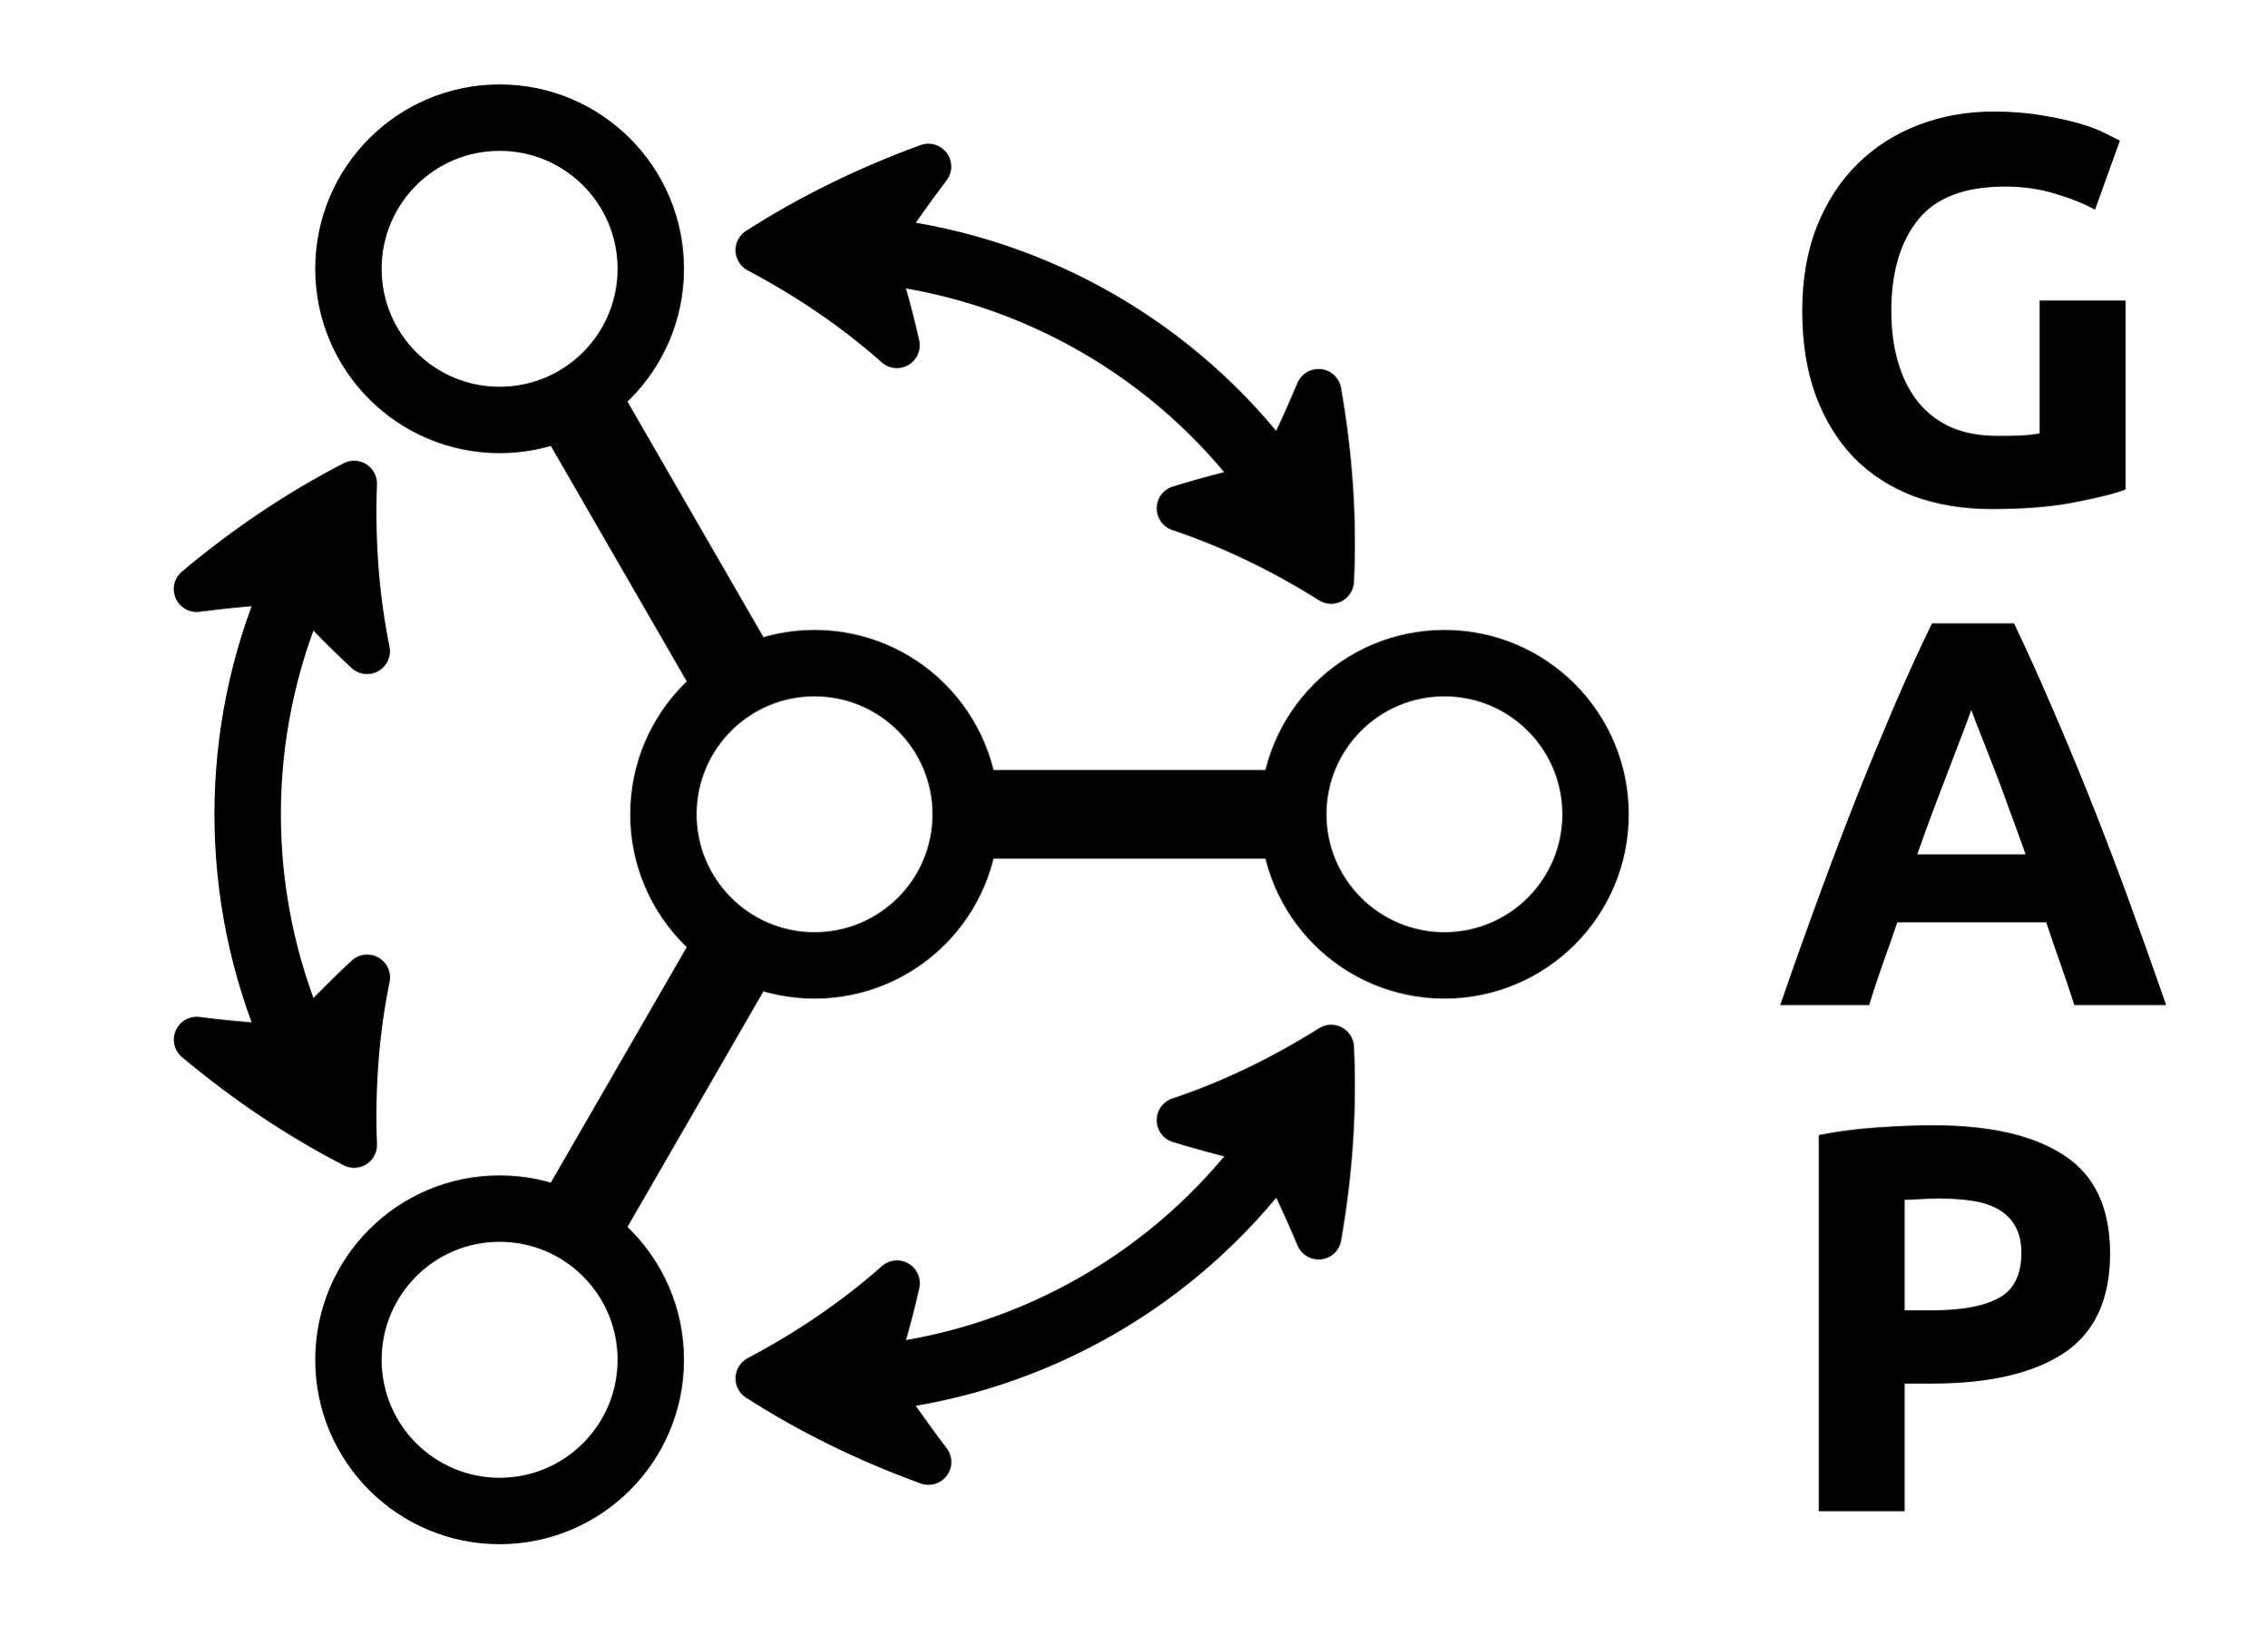
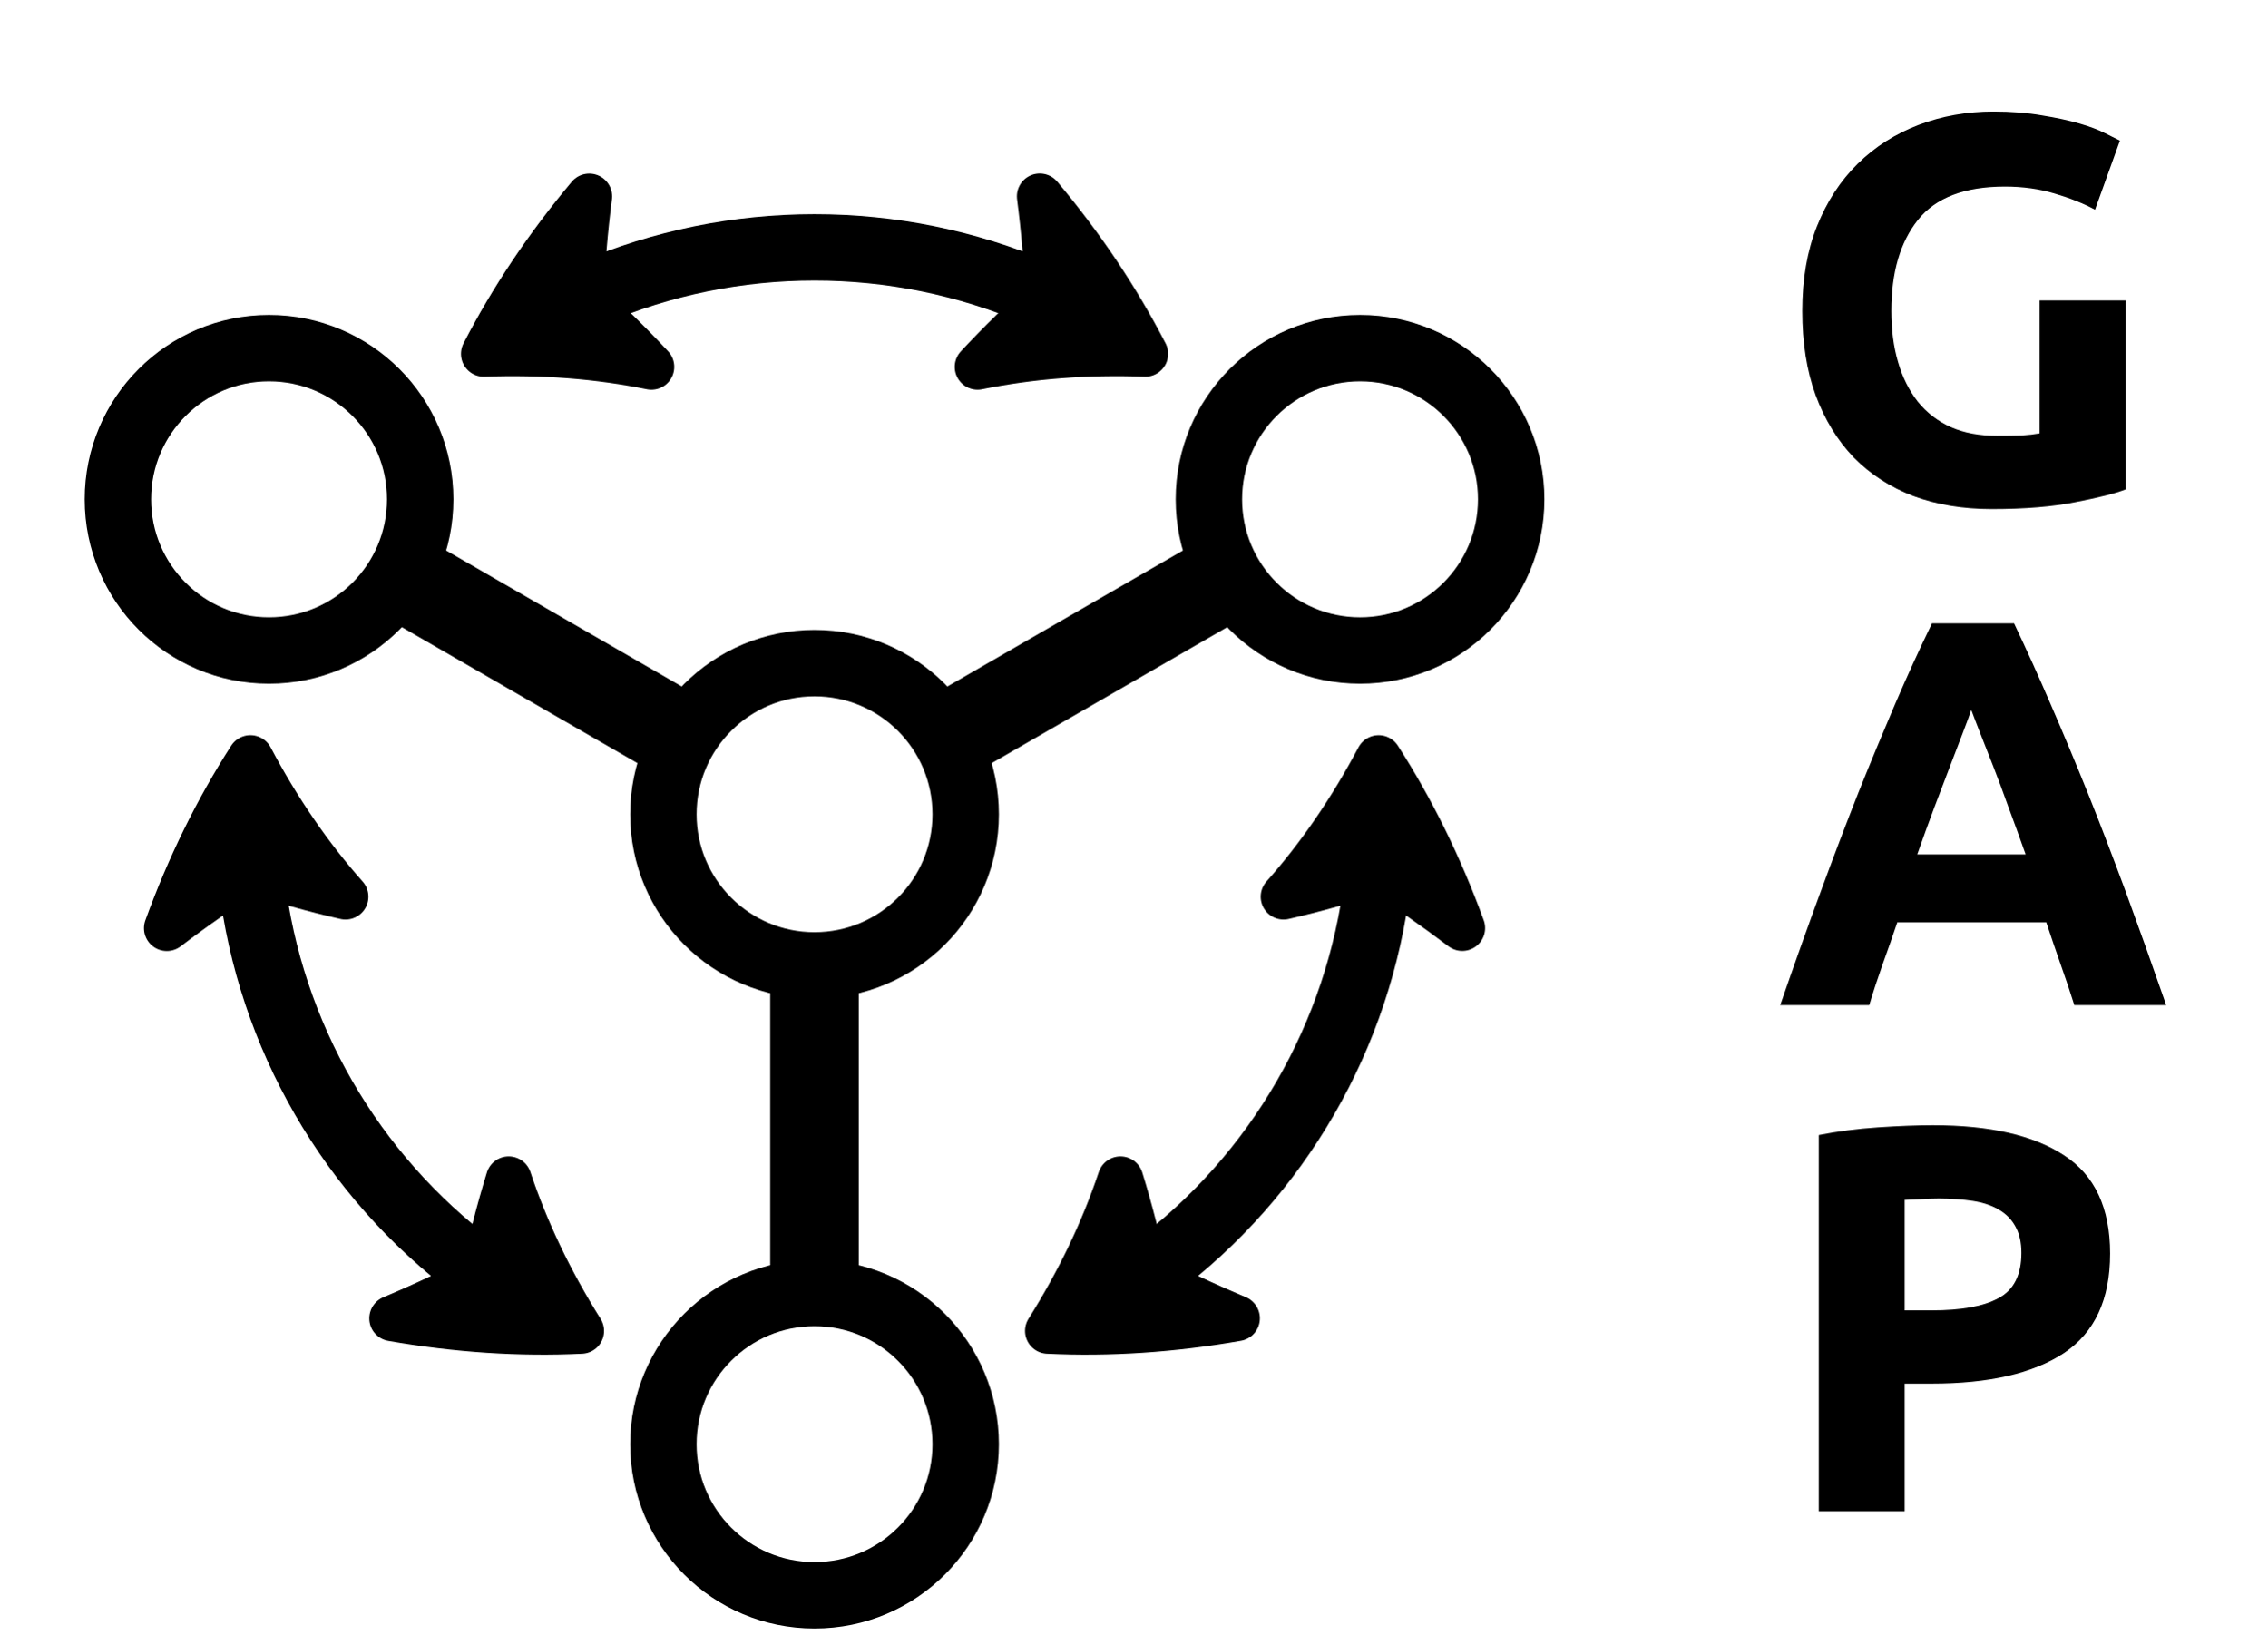
<svg xmlns="http://www.w3.org/2000/svg" xmlns:xlink="http://www.w3.org/1999/xlink" width="101.041pt" height="73.288pt" viewBox="0 0 101.041 73.288">
  <defs>
    <g>
      <g id="glyph-0-0">
        <path d="M 10.266 -14.062 C 8.473 -14.062 7.18 -13.566 6.391 -12.578 C 5.598 -11.586 5.203 -10.234 5.203 -8.516 C 5.203 -7.68 5.301 -6.926 5.5 -6.25 C 5.695 -5.57 5.988 -4.984 6.375 -4.484 C 6.77 -3.992 7.258 -3.613 7.844 -3.344 C 8.438 -3.082 9.129 -2.953 9.922 -2.953 C 10.348 -2.953 10.711 -2.957 11.016 -2.969 C 11.316 -2.988 11.582 -3.02 11.812 -3.062 L 11.812 -8.984 L 15.641 -8.984 L 15.641 -0.562 C 15.18 -0.383 14.441 -0.195 13.422 0 C 12.41 0.207 11.16 0.312 9.672 0.312 C 8.391 0.312 7.227 0.117 6.188 -0.266 C 5.156 -0.66 4.27 -1.234 3.531 -1.984 C 2.801 -2.742 2.234 -3.672 1.828 -4.766 C 1.43 -5.859 1.234 -7.109 1.234 -8.516 C 1.234 -9.941 1.453 -11.203 1.891 -12.297 C 2.328 -13.391 2.93 -14.316 3.703 -15.078 C 4.473 -15.836 5.379 -16.414 6.422 -16.812 C 7.461 -17.207 8.57 -17.406 9.75 -17.406 C 10.551 -17.406 11.273 -17.348 11.922 -17.234 C 12.566 -17.129 13.117 -17.008 13.578 -16.875 C 14.047 -16.738 14.43 -16.594 14.734 -16.438 C 15.035 -16.289 15.254 -16.18 15.391 -16.109 L 14.281 -13.031 C 13.758 -13.312 13.16 -13.551 12.484 -13.75 C 11.805 -13.957 11.066 -14.062 10.266 -14.062 Z M 10.266 -14.062 " />
      </g>
      <g id="glyph-0-1">
        <path d="M 13.359 0 C 13.172 -0.594 12.969 -1.195 12.75 -1.812 C 12.531 -2.438 12.316 -3.062 12.109 -3.688 L 5.469 -3.688 C 5.258 -3.062 5.039 -2.438 4.812 -1.812 C 4.594 -1.195 4.395 -0.594 4.219 0 L 0.25 0 C 0.883 -1.832 1.488 -3.523 2.062 -5.078 C 2.633 -6.629 3.191 -8.094 3.734 -9.469 C 4.285 -10.844 4.828 -12.148 5.359 -13.391 C 5.891 -14.629 6.441 -15.836 7.016 -17.016 L 10.672 -17.016 C 11.234 -15.836 11.781 -14.629 12.312 -13.391 C 12.852 -12.148 13.398 -10.844 13.953 -9.469 C 14.504 -8.094 15.066 -6.629 15.641 -5.078 C 16.211 -3.523 16.816 -1.832 17.453 0 Z M 8.766 -13.156 C 8.68 -12.906 8.555 -12.566 8.391 -12.141 C 8.234 -11.723 8.047 -11.234 7.828 -10.672 C 7.617 -10.117 7.383 -9.504 7.125 -8.828 C 6.875 -8.16 6.617 -7.457 6.359 -6.719 L 11.188 -6.719 C 10.926 -7.457 10.672 -8.16 10.422 -8.828 C 10.18 -9.504 9.953 -10.117 9.734 -10.672 C 9.516 -11.234 9.32 -11.723 9.156 -12.141 C 8.988 -12.566 8.859 -12.906 8.766 -13.156 Z M 8.766 -13.156 " />
      </g>
      <g id="glyph-0-2">
        <path d="M 7.062 -17.203 C 9.602 -17.203 11.551 -16.754 12.906 -15.859 C 14.27 -14.973 14.953 -13.516 14.953 -11.484 C 14.953 -9.441 14.266 -7.961 12.891 -7.047 C 11.516 -6.141 9.551 -5.688 7 -5.688 L 5.797 -5.688 L 5.797 0 L 1.969 0 L 1.969 -16.766 C 2.801 -16.93 3.68 -17.047 4.609 -17.109 C 5.547 -17.172 6.363 -17.203 7.062 -17.203 Z M 7.312 -13.938 C 7.031 -13.938 6.754 -13.926 6.484 -13.906 C 6.223 -13.895 5.992 -13.883 5.797 -13.875 L 5.797 -8.953 L 7 -8.953 C 8.32 -8.953 9.316 -9.133 9.984 -9.5 C 10.66 -9.863 11 -10.535 11 -11.516 C 11 -11.984 10.91 -12.375 10.734 -12.688 C 10.566 -13 10.32 -13.25 10 -13.438 C 9.688 -13.625 9.301 -13.754 8.844 -13.828 C 8.383 -13.898 7.875 -13.938 7.312 -13.938 Z M 7.312 -13.938 " />
      </g>
    </g>
    <clipPath id="clip-0">
-       <path clip-rule="nonzero" d="M 0.012 0 L 90 0 L 90 72.582 L 0.012 72.582 Z M 0.012 0 " />
+       <path clip-rule="nonzero" d="M 0.012 0 L 100.078 0 L 100.078 72.582 L 0.012 72.582 Z M 0.012 0 " />
    </clipPath>
    <clipPath id="clip-1">
+       <path clip-rule="nonzero" d="M 0.012 0 L 88 0 L 88 72.582 L 0.012 72.582 Z M 0.012 0 " />
+     </clipPath>
+     <clipPath id="clip-2">
      <path clip-rule="nonzero" d="M 0.012 0 L 85 0 L 85 72.582 L 0.012 72.582 Z M 0.012 0 " />
    </clipPath>
-     <clipPath id="clip-2">
-       <path clip-rule="nonzero" d="M 15 0 L 100.078 0 L 100.078 72.582 L 15 72.582 Z M 15 0 " />
-     </clipPath>
    <clipPath id="clip-3">
-       <path clip-rule="nonzero" d="M 0.012 0 L 71 0 L 71 61 L 0.012 61 Z M 0.012 0 " />
+       <path clip-rule="nonzero" d="M 12 0 L 100.078 0 L 100.078 71 L 12 71 Z M 12 0 " />
    </clipPath>
    <clipPath id="clip-4">
-       <path clip-rule="nonzero" d="M 0.012 12 L 71 12 L 71 72.582 L 0.012 72.582 Z M 0.012 12 " />
+       <path clip-rule="nonzero" d="M 0.012 0 L 61 0 L 61 71 L 0.012 71 Z M 0.012 0 " />
    </clipPath>
    <clipPath id="clip-5">
-       <path clip-rule="nonzero" d="M 0.012 0 L 99 0 L 99 64 L 0.012 64 Z M 0.012 0 " />
+       <path clip-rule="nonzero" d="M 0.012 15 L 85 15 L 85 72.582 L 0.012 72.582 Z M 0.012 15 " />
    </clipPath>
    <clipPath id="clip-6">
-       <path clip-rule="nonzero" d="M 0.012 0 L 55 0 L 55 72.582 L 0.012 72.582 Z M 0.012 0 " />
+       <path clip-rule="nonzero" d="M 0.012 0 L 89 0 L 89 55 L 0.012 55 Z M 0.012 0 " />
    </clipPath>
    <clipPath id="clip-7">
-       <path clip-rule="nonzero" d="M 0.012 9 L 99 9 L 99 72.582 L 0.012 72.582 Z M 0.012 9 " />
+       <path clip-rule="nonzero" d="M 0.012 0 L 64 0 L 64 72.582 L 0.012 72.582 Z M 0.012 0 " />
+     </clipPath>
+     <clipPath id="clip-8">
+       <path clip-rule="nonzero" d="M 9 0 L 100.078 0 L 100.078 72.582 L 9 72.582 Z M 9 0 " />
    </clipPath>
  </defs>
-   <path fill="none" stroke-width="3.985" stroke-linecap="butt" stroke-linejoin="miter" stroke="rgb(0%, 0%, 0%)" stroke-opacity="1" stroke-miterlimit="10" d="M 5.67 -0.002 L 22.677 -0.002 " transform="matrix(0.990378, 0, 0, -0.990378, 36.30263, 36.29142)" />
  <g clip-path="url(#clip-0)">
-     <path fill="none" stroke-width="3.985" stroke-linecap="butt" stroke-linejoin="miter" stroke="rgb(0%, 0%, 0%)" stroke-opacity="1" stroke-miterlimit="10" d="M -2.834 4.909 L -11.337 19.641 " transform="matrix(0.990378, 0, 0, -0.990378, 36.30263, 36.29142)" />
-     <path fill="none" stroke-width="3.985" stroke-linecap="butt" stroke-linejoin="miter" stroke="rgb(0%, 0%, 0%)" stroke-opacity="1" stroke-miterlimit="10" d="M -2.834 -4.908 L -11.337 -19.64 " transform="matrix(0.990378, 0, 0, -0.990378, 36.30263, 36.29142)" />
+     <path fill="none" stroke-width="3.985" stroke-linecap="butt" stroke-linejoin="miter" stroke="rgb(0%, 0%, 0%)" stroke-opacity="1" stroke-miterlimit="10" d="M 4.909 2.834 L 19.64 11.338 " transform="matrix(0.990378, 0, 0, -0.990378, 36.30263, 36.29142)" />
  </g>
  <g clip-path="url(#clip-1)">
+     <path fill="none" stroke-width="3.985" stroke-linecap="butt" stroke-linejoin="miter" stroke="rgb(0%, 0%, 0%)" stroke-opacity="1" stroke-miterlimit="10" d="M -4.908 2.834 L -19.64 11.338 " transform="matrix(0.990378, 0, 0, -0.990378, 36.30263, 36.29142)" />
+   </g>
+   <path fill="none" stroke-width="3.985" stroke-linecap="butt" stroke-linejoin="miter" stroke="rgb(0%, 0%, 0%)" stroke-opacity="1" stroke-miterlimit="10" d="M -0.002 -5.669 L -0.002 -22.677 " transform="matrix(0.990378, 0, 0, -0.990378, 36.30263, 36.29142)" />
+   <g clip-path="url(#clip-2)">
    <path fill="none" stroke-width="2.989" stroke-linecap="butt" stroke-linejoin="miter" stroke="rgb(0%, 0%, 0%)" stroke-opacity="1" stroke-miterlimit="10" d="M 6.802 -0.002 C 6.802 3.757 3.757 6.802 -0.002 6.802 C -3.757 6.802 -6.802 3.757 -6.802 -0.002 C -6.802 -3.756 -3.757 -6.801 -0.002 -6.801 C 3.757 -6.801 6.802 -3.756 6.802 -0.002 Z M 6.802 -0.002 " transform="matrix(0.990378, 0, 0, -0.990378, 36.30263, 36.29142)" />
  </g>
-   <g clip-path="url(#clip-2)">
-     <path fill="none" stroke-width="2.989" stroke-linecap="butt" stroke-linejoin="miter" stroke="rgb(0%, 0%, 0%)" stroke-opacity="1" stroke-miterlimit="10" d="M 35.149 -0.002 C 35.149 3.757 32.104 6.802 28.345 6.802 C 24.59 6.802 21.545 3.757 21.545 -0.002 C 21.545 -3.756 24.59 -6.801 28.345 -6.801 C 32.104 -6.801 35.149 -3.756 35.149 -0.002 Z M 35.149 -0.002 " transform="matrix(0.990378, 0, 0, -0.990378, 36.30263, 36.29142)" />
-   </g>
  <g clip-path="url(#clip-3)">
-     <path fill="none" stroke-width="2.989" stroke-linecap="butt" stroke-linejoin="miter" stroke="rgb(0%, 0%, 0%)" stroke-opacity="1" stroke-miterlimit="10" d="M -7.37 24.547 C -7.37 28.306 -10.415 31.351 -14.173 31.351 C -17.932 31.351 -20.977 28.306 -20.977 24.547 C -20.977 20.792 -17.932 17.747 -14.173 17.747 C -10.415 17.747 -7.37 20.792 -7.37 24.547 Z M -7.37 24.547 " transform="matrix(0.990378, 0, 0, -0.990378, 36.30263, 36.29142)" />
+     <path fill="none" stroke-width="2.989" stroke-linecap="butt" stroke-linejoin="miter" stroke="rgb(0%, 0%, 0%)" stroke-opacity="1" stroke-miterlimit="10" d="M 31.351 14.174 C 31.351 17.929 28.306 20.978 24.551 20.978 C 20.792 20.978 17.747 17.929 17.747 14.174 C 17.747 10.415 20.792 7.37 24.551 7.37 C 28.306 7.37 31.351 10.415 31.351 14.174 Z M 31.351 14.174 " transform="matrix(0.990378, 0, 0, -0.990378, 36.30263, 36.29142)" />
  </g>
  <g clip-path="url(#clip-4)">
-     <path fill="none" stroke-width="2.989" stroke-linecap="butt" stroke-linejoin="miter" stroke="rgb(0%, 0%, 0%)" stroke-opacity="1" stroke-miterlimit="10" d="M -7.37 -24.55 C -7.37 -20.791 -10.415 -17.747 -14.173 -17.747 C -17.932 -17.747 -20.977 -20.791 -20.977 -24.55 C -20.977 -28.305 -17.932 -31.354 -14.173 -31.354 C -10.415 -31.354 -7.37 -28.305 -7.37 -24.55 Z M -7.37 -24.55 " transform="matrix(0.990378, 0, 0, -0.990378, 36.30263, 36.29142)" />
+     <path fill="none" stroke-width="2.989" stroke-linecap="butt" stroke-linejoin="miter" stroke="rgb(0%, 0%, 0%)" stroke-opacity="1" stroke-miterlimit="10" d="M -17.747 14.174 C -17.747 17.929 -20.792 20.978 -24.551 20.978 C -28.305 20.978 -31.35 17.929 -31.35 14.174 C -31.35 10.415 -28.305 7.37 -24.551 7.37 C -20.792 7.37 -17.747 10.415 -17.747 14.174 Z M -17.747 14.174 " transform="matrix(0.990378, 0, 0, -0.990378, 36.30263, 36.29142)" />
  </g>
  <g clip-path="url(#clip-5)">
-     <path fill="none" stroke-width="2.989" stroke-linecap="butt" stroke-linejoin="miter" stroke="rgb(0%, 0%, 0%)" stroke-opacity="1" stroke-miterlimit="10" d="M 20.429 15.282 C 16.252 20.867 9.945 24.512 3.019 25.336 " transform="matrix(0.990378, 0, 0, -0.990378, 36.30263, 36.29142)" />
+     <path fill="none" stroke-width="2.989" stroke-linecap="butt" stroke-linejoin="miter" stroke="rgb(0%, 0%, 0%)" stroke-opacity="1" stroke-miterlimit="10" d="M 6.802 -28.349 C 6.802 -24.59 3.757 -21.545 -0.002 -21.545 C -3.757 -21.545 -6.802 -24.59 -6.802 -28.349 C -6.802 -32.103 -3.757 -35.148 -0.002 -35.148 C 3.757 -35.148 6.802 -32.103 6.802 -28.349 Z M 6.802 -28.349 " transform="matrix(0.990378, 0, 0, -0.990378, 36.30263, 36.29142)" />
  </g>
-   <path fill-rule="nonzero" fill="rgb(0%, 0%, 0%)" fill-opacity="1" stroke-width="2.057" stroke-linecap="butt" stroke-linejoin="round" stroke="rgb(0%, 0%, 0%)" stroke-opacity="1" stroke-miterlimit="10" d="M 23.249 10.502 C 23.383 13.247 23.194 16.103 22.681 19.013 C 22.086 17.594 21.439 16.209 20.733 14.868 C 19.266 14.568 17.83 14.202 16.426 13.768 C 18.721 12.999 21.013 11.906 23.249 10.502 Z M 23.249 10.502 " transform="matrix(0.990378, 0, 0, -0.990378, 36.30263, 36.29142)" />
-   <path fill-rule="nonzero" fill="rgb(0%, 0%, 0%)" fill-opacity="1" stroke-width="2.057" stroke-linecap="butt" stroke-linejoin="round" stroke="rgb(0%, 0%, 0%)" stroke-opacity="1" stroke-miterlimit="10" d="M -2.53 25.387 C -0.195 24.153 1.895 22.713 3.706 21.108 C 3.382 22.54 2.98 23.967 2.511 25.391 C 3.315 26.669 4.191 27.923 5.122 29.15 C 2.349 28.136 -0.219 26.874 -2.53 25.387 Z M -2.53 25.387 " transform="matrix(0.990378, 0, 0, -0.990378, 36.30263, 36.29142)" />
  <g clip-path="url(#clip-6)">
-     <path fill="none" stroke-width="2.989" stroke-linecap="butt" stroke-linejoin="miter" stroke="rgb(0%, 0%, 0%)" stroke-opacity="1" stroke-miterlimit="10" d="M -23.45 10.052 C -26.199 3.643 -26.199 -3.642 -23.45 -10.051 " transform="matrix(0.990378, 0, 0, -0.990378, 36.30263, 36.29142)" />
+     <path fill="none" stroke-width="2.989" stroke-linecap="butt" stroke-linejoin="miter" stroke="rgb(0%, 0%, 0%)" stroke-opacity="1" stroke-miterlimit="10" d="M 10.052 23.451 C 3.643 26.2 -3.642 26.2 -10.052 23.451 " transform="matrix(0.990378, 0, 0, -0.990378, 36.30263, 36.29142)" />
  </g>
-   <path fill-rule="nonzero" fill="rgb(0%, 0%, 0%)" fill-opacity="1" stroke-width="2.057" stroke-linecap="butt" stroke-linejoin="round" stroke="rgb(0%, 0%, 0%)" stroke-opacity="1" stroke-miterlimit="10" d="M -20.721 14.884 C -23.162 13.626 -25.545 12.036 -27.808 10.135 C -26.278 10.332 -24.756 10.462 -23.245 10.522 C -22.247 9.401 -21.214 8.34 -20.137 7.339 C -20.618 9.713 -20.819 12.245 -20.721 14.884 Z M -20.721 14.884 " transform="matrix(0.990378, 0, 0, -0.990378, 36.30263, 36.29142)" />
-   <path fill-rule="nonzero" fill="rgb(0%, 0%, 0%)" fill-opacity="1" stroke-width="2.057" stroke-linecap="butt" stroke-linejoin="round" stroke="rgb(0%, 0%, 0%)" stroke-opacity="1" stroke-miterlimit="10" d="M -20.721 -14.883 C -20.819 -12.244 -20.618 -9.712 -20.133 -7.342 C -21.21 -8.344 -22.247 -9.405 -23.245 -10.521 C -24.756 -10.462 -26.278 -10.335 -27.805 -10.142 C -25.545 -12.035 -23.162 -13.625 -20.721 -14.883 Z M -20.721 -14.883 " transform="matrix(0.990378, 0, 0, -0.990378, 36.30263, 36.29142)" />
+   <path fill-rule="nonzero" fill="rgb(0%, 0%, 0%)" fill-opacity="1" stroke-width="2.057" stroke-linecap="butt" stroke-linejoin="round" stroke="rgb(0%, 0%, 0%)" stroke-opacity="1" stroke-miterlimit="10" d="M 14.884 20.721 C 13.625 23.163 12.036 25.545 10.135 27.809 C 10.332 26.279 10.462 24.756 10.521 23.246 C 9.401 22.248 8.34 21.21 7.338 20.134 C 9.713 20.619 12.245 20.82 14.884 20.721 Z M 14.884 20.721 " transform="matrix(0.990378, 0, 0, -0.990378, 36.30263, 36.29142)" />
+   <path fill-rule="nonzero" fill="rgb(0%, 0%, 0%)" fill-opacity="1" stroke-width="2.057" stroke-linecap="butt" stroke-linejoin="round" stroke="rgb(0%, 0%, 0%)" stroke-opacity="1" stroke-miterlimit="10" d="M -14.883 20.721 C -12.245 20.82 -9.712 20.619 -7.342 20.134 C -8.34 21.21 -9.405 22.248 -10.521 23.242 C -10.462 24.756 -10.336 26.279 -10.138 27.805 C -12.036 25.541 -13.625 23.163 -14.883 20.721 Z M -14.883 20.721 " transform="matrix(0.990378, 0, 0, -0.990378, 36.30263, 36.29142)" />
  <g clip-path="url(#clip-7)">
-     <path fill="none" stroke-width="2.989" stroke-linecap="butt" stroke-linejoin="miter" stroke="rgb(0%, 0%, 0%)" stroke-opacity="1" stroke-miterlimit="10" d="M 3.019 -25.335 C 9.945 -24.511 16.256 -20.866 20.433 -15.281 " transform="matrix(0.990378, 0, 0, -0.990378, 36.30263, 36.29142)" />
+     <path fill="none" stroke-width="2.989" stroke-linecap="butt" stroke-linejoin="miter" stroke="rgb(0%, 0%, 0%)" stroke-opacity="1" stroke-miterlimit="10" d="M -25.335 -3.019 C -24.511 -9.945 -20.867 -16.256 -15.282 -20.433 " transform="matrix(0.990378, 0, 0, -0.990378, 36.30263, 36.29142)" />
  </g>
-   <path fill-rule="nonzero" fill="rgb(0%, 0%, 0%)" fill-opacity="1" stroke-width="2.057" stroke-linecap="butt" stroke-linejoin="round" stroke="rgb(0%, 0%, 0%)" stroke-opacity="1" stroke-miterlimit="10" d="M -2.53 -25.386 C -0.219 -26.873 2.349 -28.139 5.126 -29.149 C 4.191 -27.923 3.319 -26.668 2.511 -25.39 C 2.984 -23.97 3.382 -22.539 3.71 -21.107 C 1.899 -22.712 -0.195 -24.152 -2.53 -25.386 Z M -2.53 -25.386 " transform="matrix(0.990378, 0, 0, -0.990378, 36.30263, 36.29142)" />
-   <path fill-rule="nonzero" fill="rgb(0%, 0%, 0%)" fill-opacity="1" stroke-width="2.057" stroke-linecap="butt" stroke-linejoin="round" stroke="rgb(0%, 0%, 0%)" stroke-opacity="1" stroke-miterlimit="10" d="M 23.249 -10.501 C 21.013 -11.905 18.721 -13.002 16.426 -13.767 C 17.83 -14.197 19.266 -14.567 20.733 -14.867 C 21.439 -16.208 22.09 -17.589 22.685 -19.009 C 23.194 -16.102 23.383 -13.246 23.249 -10.501 Z M 23.249 -10.501 " transform="matrix(0.990378, 0, 0, -0.990378, 36.30263, 36.29142)" />
+   <path fill-rule="nonzero" fill="rgb(0%, 0%, 0%)" fill-opacity="1" stroke-width="2.057" stroke-linecap="butt" stroke-linejoin="round" stroke="rgb(0%, 0%, 0%)" stroke-opacity="1" stroke-miterlimit="10" d="M -25.387 2.531 C -26.874 0.219 -28.14 -2.348 -29.149 -5.125 C -27.923 -4.19 -26.669 -3.319 -25.391 -2.51 C -23.967 -2.983 -22.539 -3.382 -21.107 -3.709 C -22.713 -1.899 -24.152 0.196 -25.387 2.531 Z M -25.387 2.531 " transform="matrix(0.990378, 0, 0, -0.990378, 36.30263, 36.29142)" />
+   <path fill-rule="nonzero" fill="rgb(0%, 0%, 0%)" fill-opacity="1" stroke-width="2.057" stroke-linecap="butt" stroke-linejoin="round" stroke="rgb(0%, 0%, 0%)" stroke-opacity="1" stroke-miterlimit="10" d="M -10.501 -23.249 C -11.905 -21.012 -12.998 -18.721 -13.763 -16.425 C -14.197 -17.829 -14.568 -19.269 -14.868 -20.736 C -16.209 -21.438 -17.589 -22.089 -19.009 -22.685 C -16.102 -23.193 -13.246 -23.383 -10.501 -23.249 Z M -10.501 -23.249 " transform="matrix(0.990378, 0, 0, -0.990378, 36.30263, 36.29142)" />
+   <g clip-path="url(#clip-8)">
+     <path fill="none" stroke-width="2.989" stroke-linecap="butt" stroke-linejoin="miter" stroke="rgb(0%, 0%, 0%)" stroke-opacity="1" stroke-miterlimit="10" d="M 15.282 -20.433 C 20.867 -16.256 24.511 -9.945 25.336 -3.019 " transform="matrix(0.990378, 0, 0, -0.990378, 36.30263, 36.29142)" />
+   </g>
+   <path fill-rule="nonzero" fill="rgb(0%, 0%, 0%)" fill-opacity="1" stroke-width="2.057" stroke-linecap="butt" stroke-linejoin="round" stroke="rgb(0%, 0%, 0%)" stroke-opacity="1" stroke-miterlimit="10" d="M 10.502 -23.249 C 13.247 -23.383 16.102 -23.193 19.013 -22.681 C 17.593 -22.085 16.209 -21.438 14.868 -20.732 C 14.568 -19.265 14.201 -17.829 13.767 -16.425 C 13.002 -18.721 11.906 -21.012 10.502 -23.249 Z M 10.502 -23.249 " transform="matrix(0.990378, 0, 0, -0.990378, 36.30263, 36.29142)" />
+   <path fill-rule="nonzero" fill="rgb(0%, 0%, 0%)" fill-opacity="1" stroke-width="2.057" stroke-linecap="butt" stroke-linejoin="round" stroke="rgb(0%, 0%, 0%)" stroke-opacity="1" stroke-miterlimit="10" d="M 25.387 2.531 C 24.152 0.196 22.713 -1.899 21.107 -3.709 C 22.539 -3.382 23.967 -2.979 25.391 -2.51 C 26.669 -3.315 27.923 -4.19 29.15 -5.121 C 28.14 -2.348 26.874 0.219 25.387 2.531 Z M 25.387 2.531 " transform="matrix(0.990378, 0, 0, -0.990378, 36.30263, 36.29142)" />
  <g fill="rgb(0%, 0%, 0%)" fill-opacity="1">
    <use xlink:href="#glyph-0-0" x="79.092" y="22.376" />
  </g>
  <g fill="rgb(0%, 0%, 0%)" fill-opacity="1">
    <use xlink:href="#glyph-0-1" x="79.092" y="44.798" />
  </g>
  <g fill="rgb(0%, 0%, 0%)" fill-opacity="1">
    <use xlink:href="#glyph-0-2" x="79.092" y="67.355" />
  </g>
</svg>
